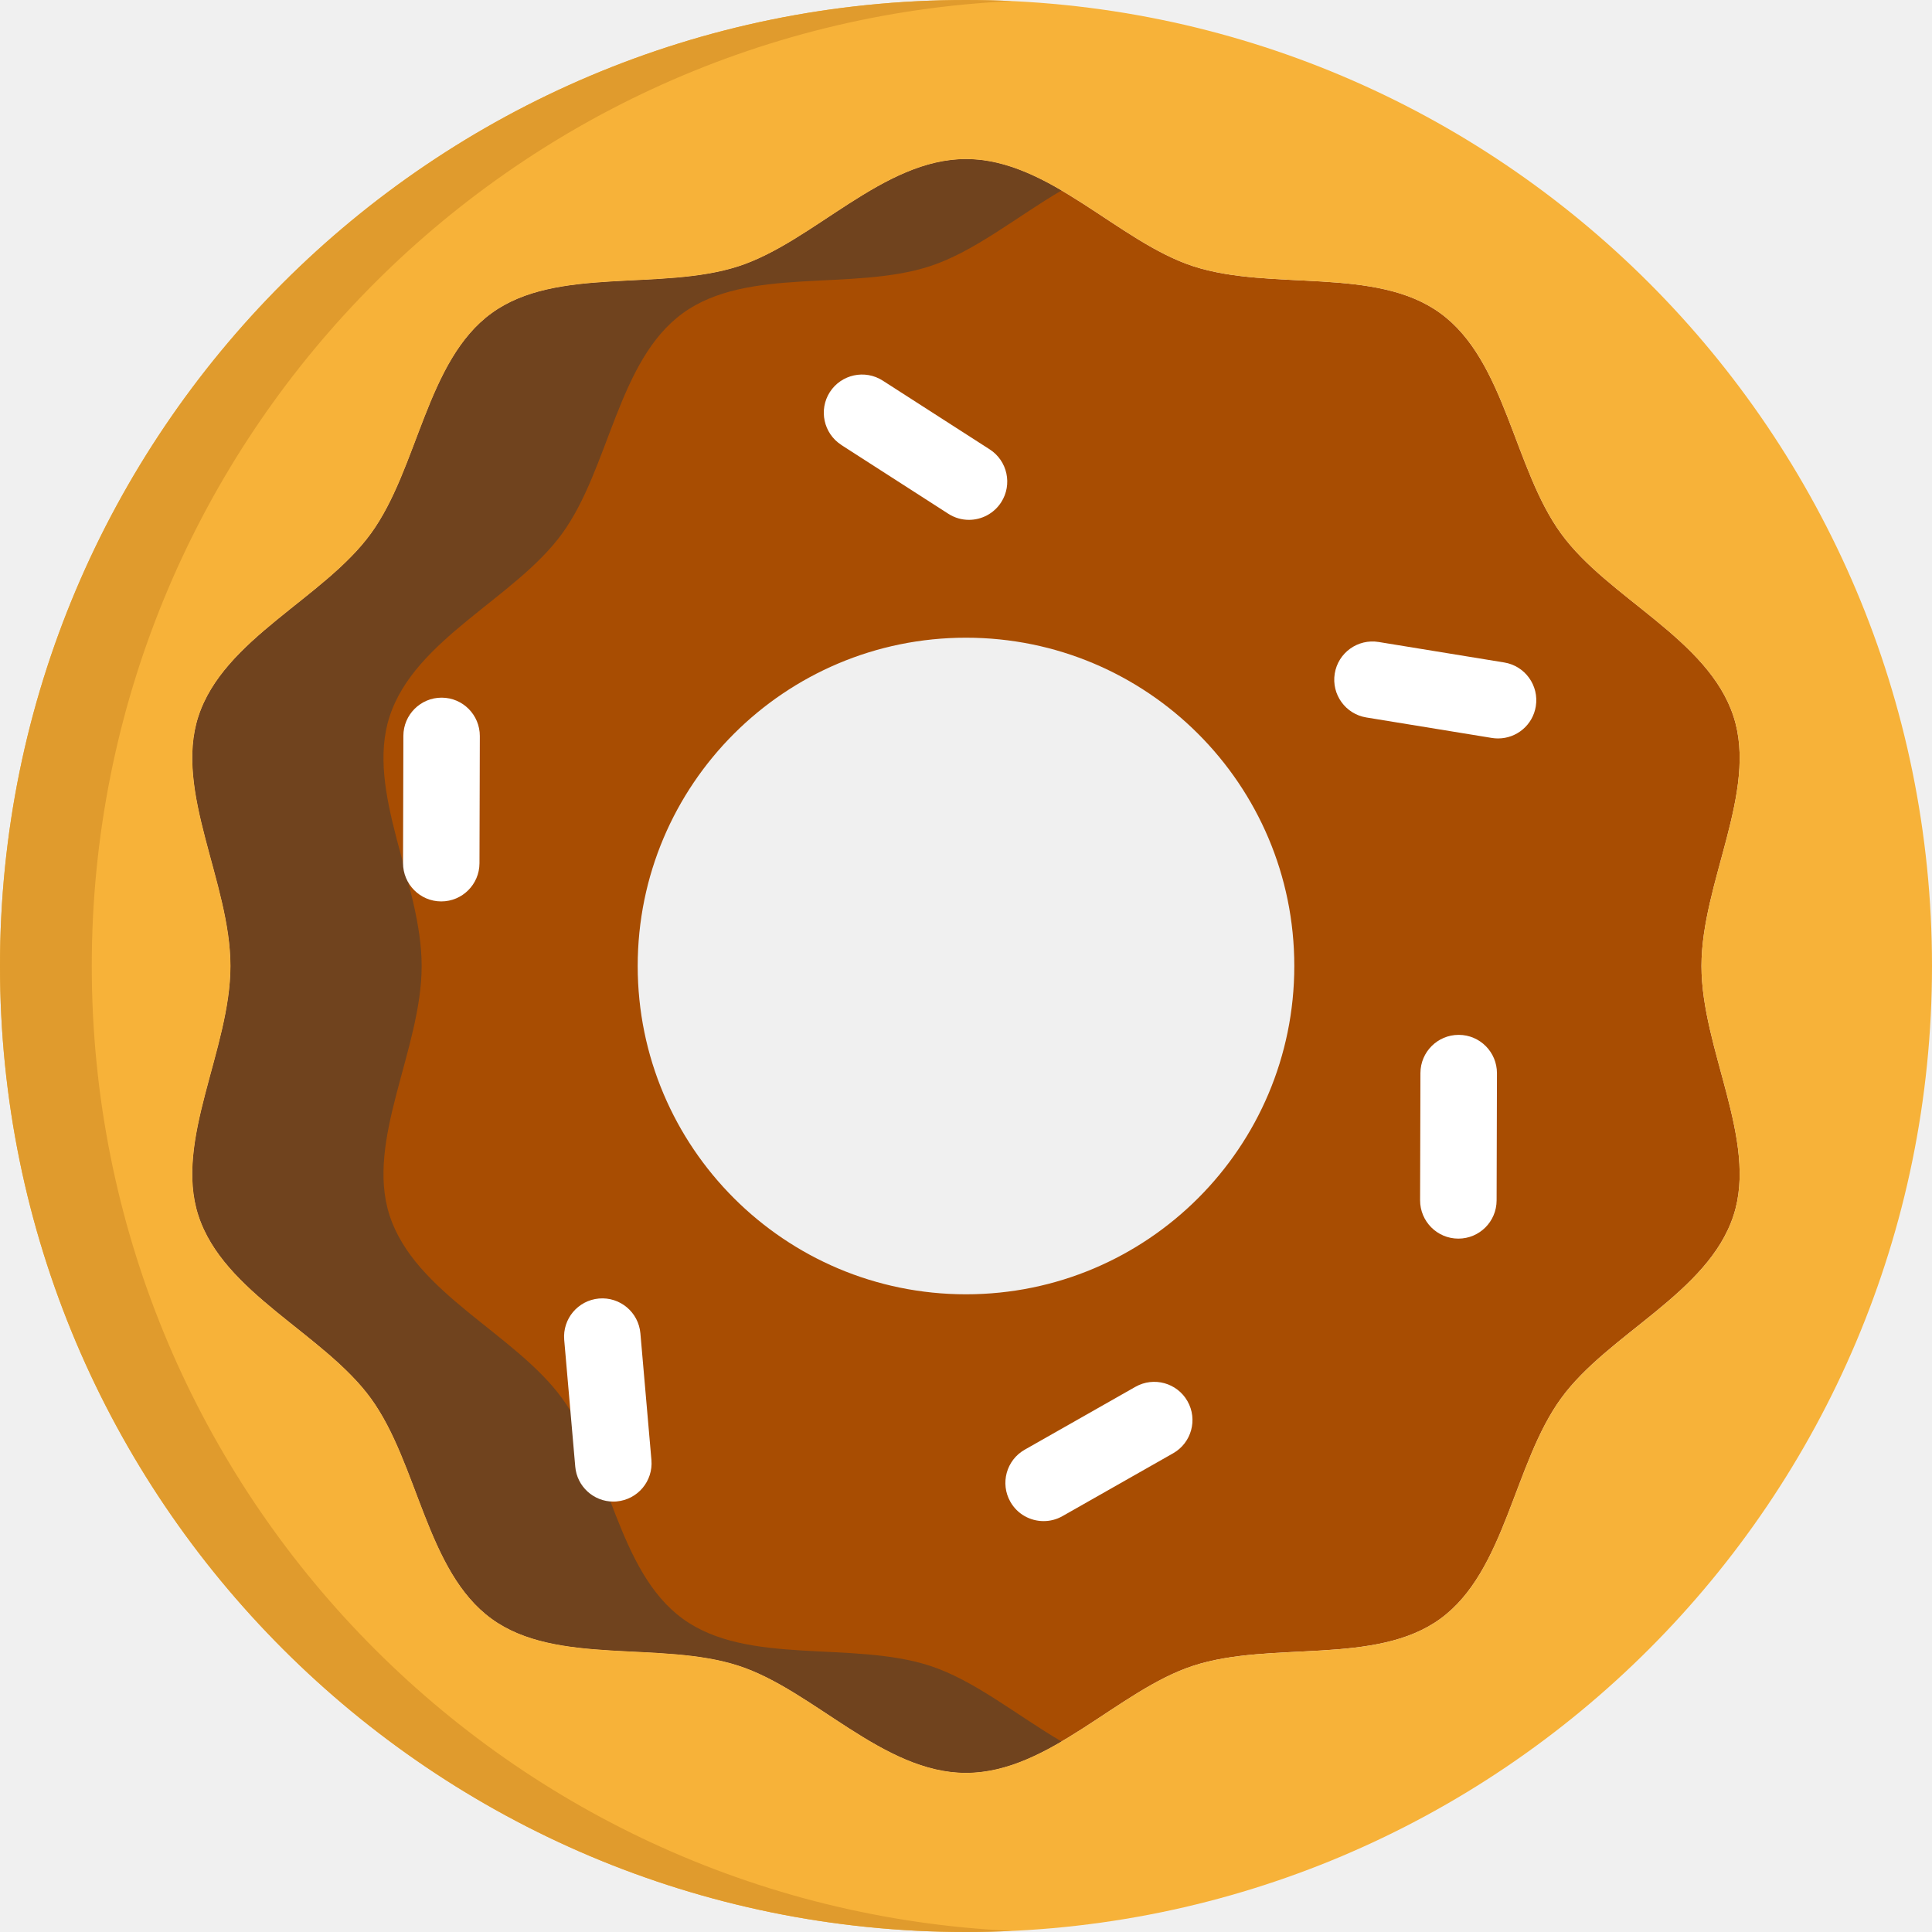
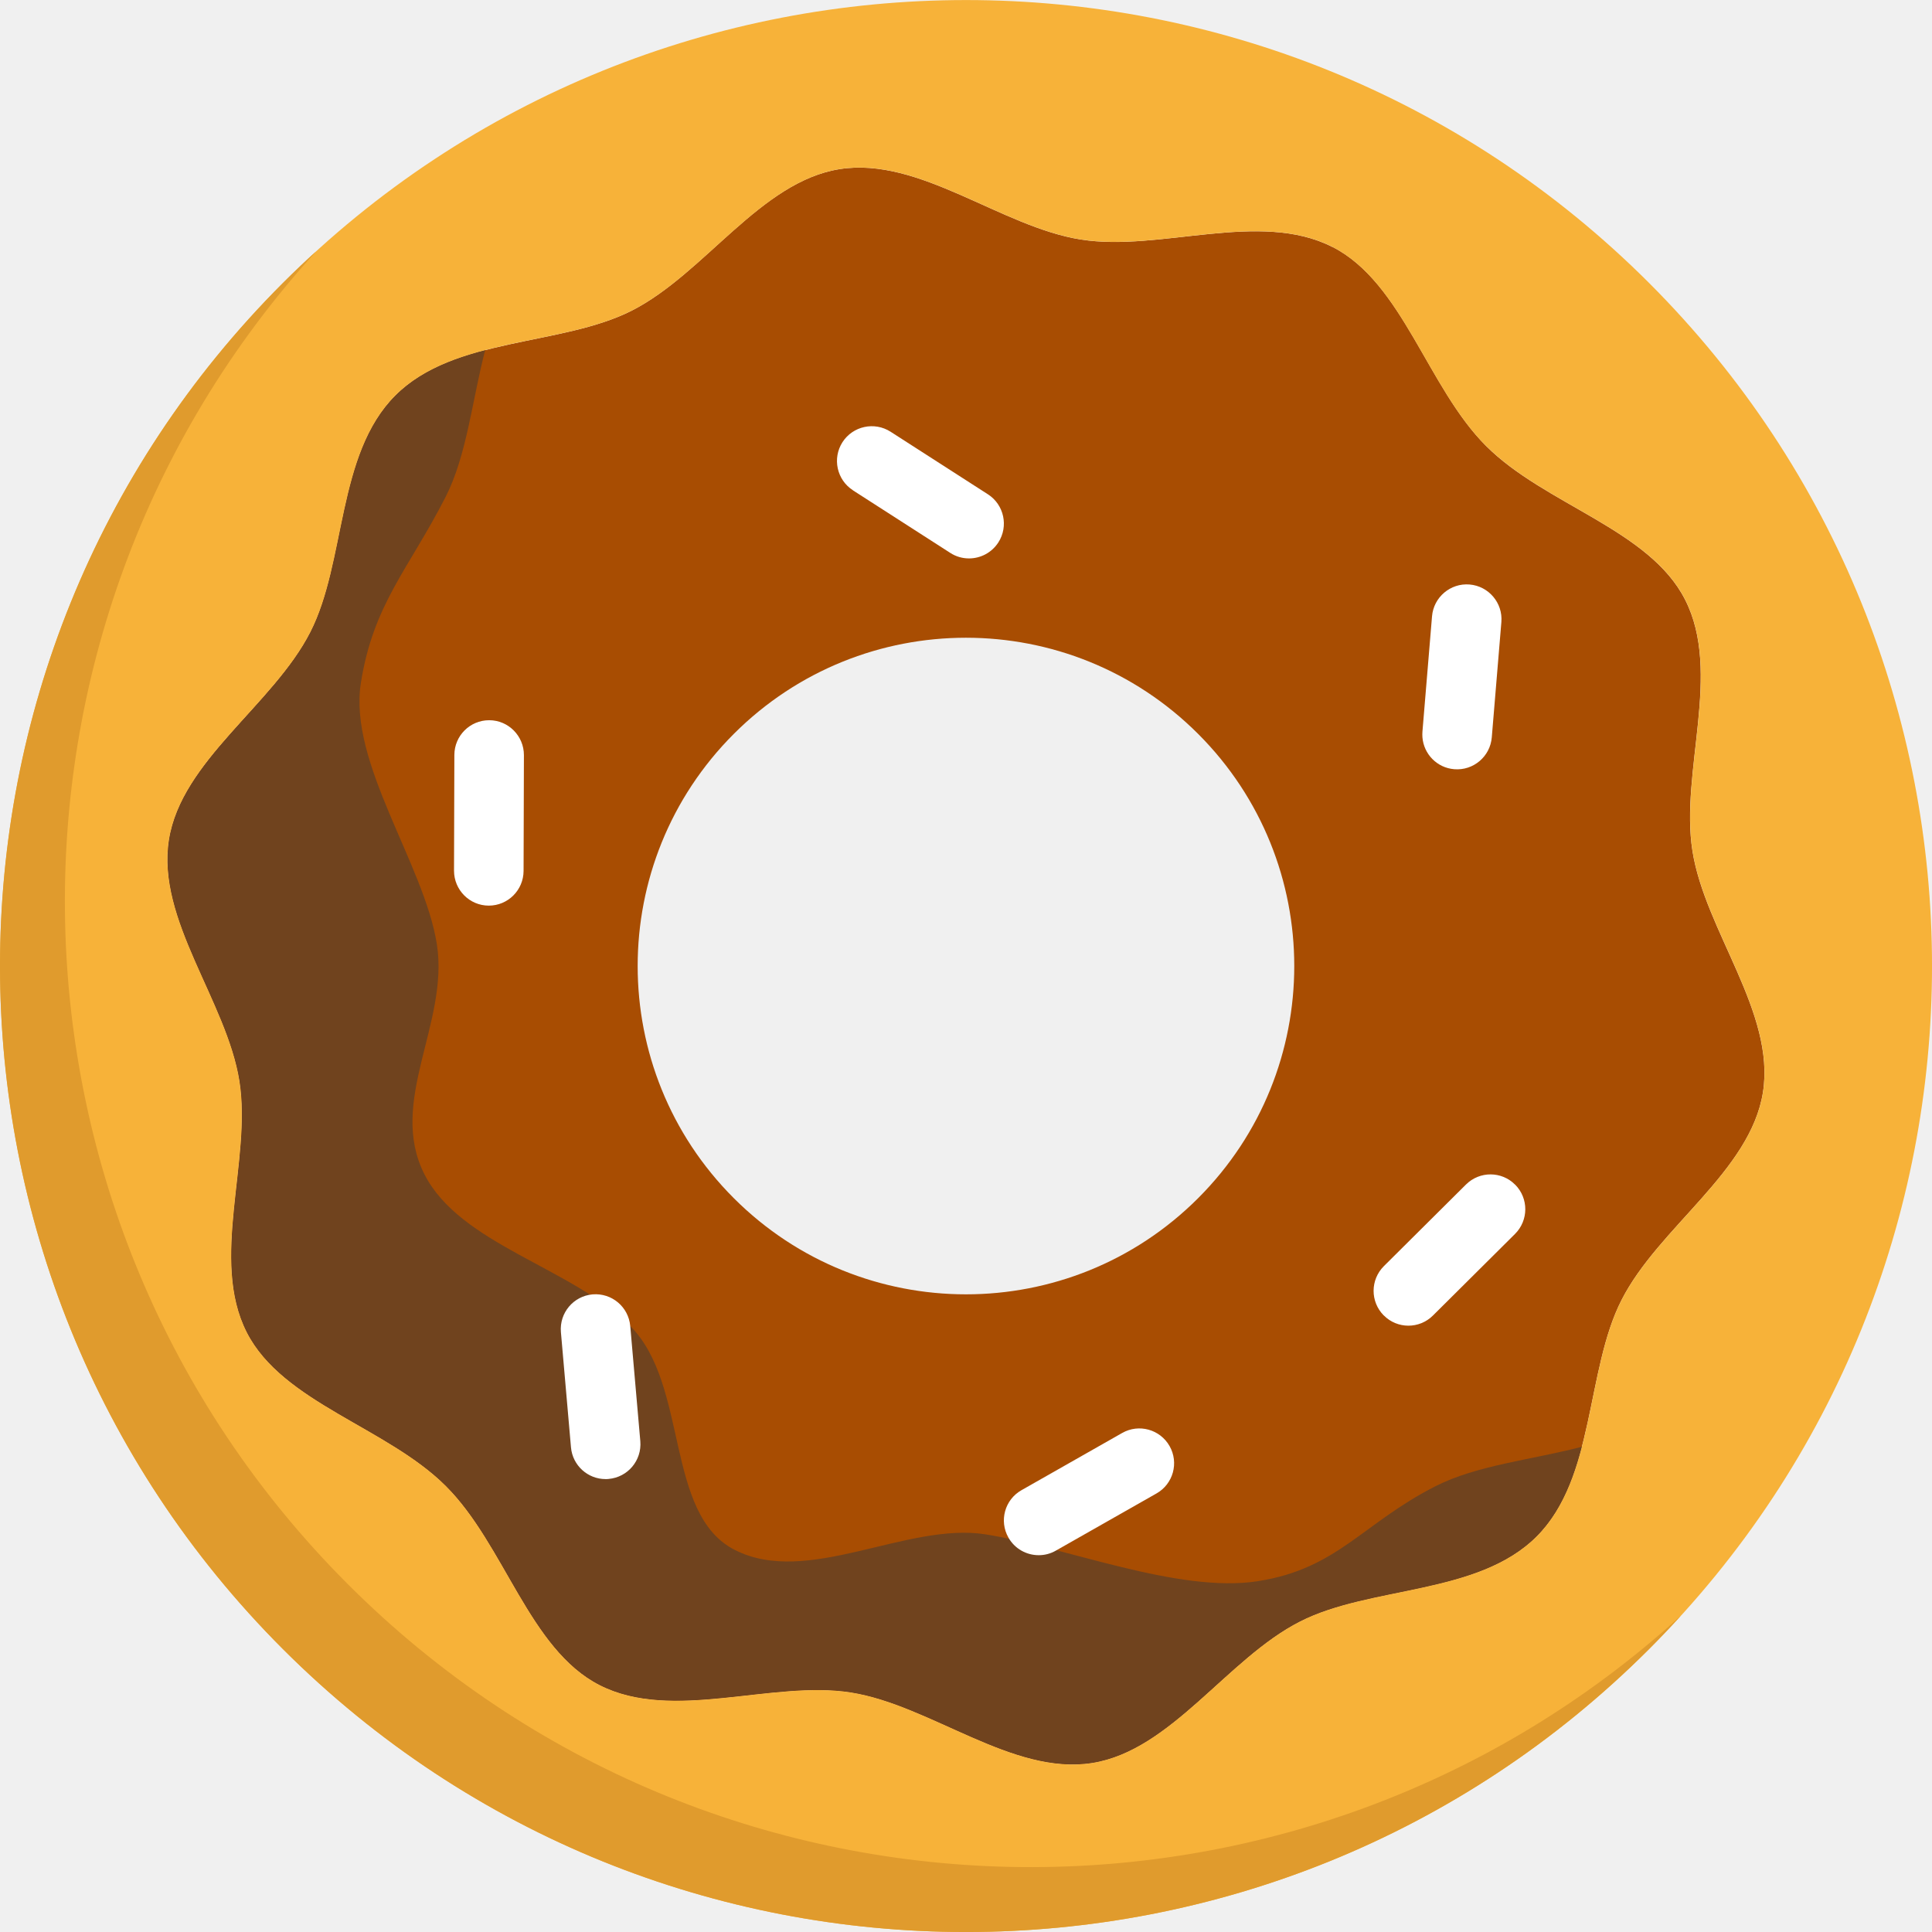
<svg xmlns="http://www.w3.org/2000/svg" id="donut" width="280" height="280" viewBox="0 0 280 280">
  <defs>
-     <style />
+     <style>
+       .cls-1 {
+         fill: #e09b2d;
+       }
+ 
+       .cls-2 {
+         fill: #f7b239;
+       }
+ 
+       .cls-3 {
+         fill: #a84d02;
+       }
+ 
+       .cls-4 {
+         fill: #fff;
+       }
+ 
+       .cls-5 {
+         fill: #70431e;
+       }
+     </style>
  </defs>
-   <path d="M251.24,103.85c3.54,10.88-4.65,24.09-4.65,36.15s8.19,25.27,4.65,36.14c-3.66,11.28-18.17,17.13-24.99,26.51-6.9,9.48-8.03,25.06-17.51,31.96-9.39,6.83-24.52,3.13-35.79,6.8-10.88,3.53-20.89,15.53-32.95,15.53s-22.07-12-32.96-15.53c-11.27-3.66-26.4.03-35.79-6.8-9.48-6.9-10.61-22.48-17.5-31.96-6.83-9.38-21.34-15.23-25-26.51-3.53-10.87,4.65-24.08,4.65-36.14s-8.18-25.27-4.65-36.15c3.66-11.27,18.17-17.12,25-26.51,6.89-9.48,8.02-25.06,17.5-31.95,9.39-6.83,24.52-3.14,35.79-6.8,10.88-3.54,20.9-15.54,32.96-15.54s22.07,12,32.95,15.54c11.27,3.66,26.4-.04,35.79,6.8,9.48,6.89,10.61,22.47,17.51,31.95,6.83,9.39,21.34,15.24,24.99,26.51ZM187.58,140c0-26.28-21.3-47.58-47.58-47.58s-47.58,21.31-47.58,47.58,21.31,47.58,47.58,47.58,47.58-21.3,47.58-47.58Z" style="fill:rgb(168, 77, 2);" />
-   <path d="M98.96,234.61c-9.48-6.9-10.61-22.48-17.5-31.96-6.83-9.38-21.34-15.23-25-26.51-3.53-10.87,4.65-24.08,4.65-36.14s-8.18-25.27-4.65-36.15c3.66-11.27,18.17-17.12,25-26.51,6.89-9.48,8.02-25.06,17.5-31.95,9.39-6.83,24.52-3.14,35.79-6.8,6.47-2.11,12.63-7.2,19.1-10.99-4.41-2.58-8.96-4.55-13.85-4.55-12.06,0-22.07,12-32.96,15.54-11.27,3.66-26.4-.04-35.79,6.8-9.48,6.89-10.61,22.47-17.5,31.95-6.83,9.39-21.34,15.24-25,26.51-3.53,10.88,4.65,24.09,4.65,36.15s-8.18,25.27-4.65,36.14c3.66,11.28,18.17,17.13,25,26.51,6.89,9.48,8.02,25.06,17.5,31.96,9.39,6.83,24.52,3.13,35.79,6.8,10.88,3.53,20.9,15.53,32.96,15.53,4.89,0,9.44-1.97,13.85-4.55-6.47-3.78-12.63-8.88-19.1-10.98-11.27-3.66-26.4.03-35.79-6.8Z" style="fill:rgb(112, 67, 30);" />
-   <path d="M140,0c77.32,0,140,62.68,140,140s-62.68,140-140,140S0,217.32,0,140,62.68,0,140,0ZM246.59,140c0-12.06,8.19-25.27,4.65-36.15-3.66-11.27-18.17-17.12-24.99-26.51-6.9-9.48-8.03-25.06-17.51-31.95-9.39-6.83-24.52-3.14-35.79-6.8-10.88-3.54-20.89-15.54-32.95-15.54s-22.07,12-32.96,15.54c-11.27,3.66-26.4-.04-35.79,6.8-9.48,6.89-10.61,22.47-17.5,31.95-6.83,9.39-21.34,15.24-25,26.51-3.53,10.88,4.65,24.09,4.65,36.15s-8.18,25.27-4.65,36.14c3.66,11.28,18.17,17.13,25,26.51,6.89,9.48,8.02,25.06,17.5,31.96,9.39,6.83,24.52,3.13,35.79,6.8,10.88,3.53,20.9,15.53,32.96,15.53s22.07-12,32.95-15.53c11.27-3.66,26.4.03,35.79-6.8,9.48-6.9,10.61-22.48,17.51-31.96,6.83-9.38,21.34-15.23,24.99-26.51,3.54-10.87-4.65-24.08-4.65-36.14Z" style="fill: #f7b239;" />
-   <path d="M13.3,140C13.3,64.9,72.41,3.63,146.65.16c-2.2-.1-4.42-.16-6.65-.16C62.68,0,0,62.68,0,140s62.68,140,140,140c2.23,0,4.44-.06,6.65-.16-74.24-3.47-133.35-64.75-133.35-139.84Z" style="fill: #e09b2d;" />
-   <g>
-     <path d="M121.93,64.49l15.51,9.97c.93.6,1.96.88,2.99.88,1.82,0,3.61-.9,4.67-2.55,1.65-2.57.91-6-1.66-7.66l-15.51-9.97c-2.57-1.65-6-.91-7.66,1.66-1.65,2.57-.91,6,1.66,7.66Z" style="fill: #fff;" />
-     <path d="M164.55,200.99l-16.04,9.11c-2.66,1.51-3.59,4.89-2.08,7.55,1.02,1.8,2.89,2.8,4.82,2.8.93,0,1.87-.23,2.73-.72l16.04-9.11c2.66-1.51,3.59-4.89,2.08-7.55-1.51-2.66-4.89-3.59-7.55-2.08Z" style="fill: #fff;" />
-     <path d="M92.81,193.23c-.27-3.05-2.95-5.3-6-5.04-3.05.27-5.3,2.95-5.04,6l1.6,18.37c.25,2.88,2.67,5.06,5.51,5.06.16,0,.32,0,.49-.02,3.05-.27,5.3-2.95,5.04-6l-1.6-18.37Z" style="fill: #fff;" />
-     <path d="M64.02,101.11h-.02c-3.05,0-5.53,2.47-5.54,5.53l-.05,18.44c0,3.06,2.46,5.55,5.52,5.56h.02c3.05,0,5.53-2.47,5.54-5.53l.05-18.44c0-3.06-2.46-5.55-5.52-5.56Z" style="fill: #fff;" />
-     <path d="M218,96.01l-18.2-2.97c-3.02-.49-5.87,1.56-6.36,4.58-.49,3.02,1.56,5.87,4.58,6.36l18.2,2.97c.3.05.6.07.9.07,2.67,0,5.02-1.93,5.46-4.65.49-3.02-1.56-5.87-4.58-6.36Z" style="fill: #fff;" />
-     <path d="M211.42,149.98h-.02c-3.05,0-5.53,2.47-5.54,5.53l-.05,18.44c0,3.06,2.46,5.55,5.53,5.56h.02c3.05,0,5.53-2.47,5.54-5.53l.05-18.44c0-3.06-2.46-5.55-5.53-5.56Z" style="fill: #fff;" />
+   <g id="glaze">
+     <path class="cls-3" d="M193.1,35.78c10.2,5.19,13.75,20.32,22.27,28.85,8.53,8.53,23.66,12.08,28.84,22.27,5.39,10.56-.74,24.96,1.07,36.42,1.82,11.58,12.04,23.4,10.22,34.98-1.81,11.47-15.13,19.55-20.5,30.12-5.2,10.19-3.79,25.75-12.32,34.28-8.53,8.53-24.09,7.12-34.29,12.32-10.56,5.38-18.65,18.69-30.12,20.5-11.58,1.82-23.4-8.39-34.97-10.22-11.46-1.8-25.86,4.32-36.42-1.07-10.18-5.19-13.74-20.32-22.27-28.84-8.53-8.53-23.65-12.08-28.85-22.27-5.38-10.56.74-24.95-1.07-36.42-1.83-11.58-12.05-23.39-10.22-34.97,1.81-11.47,15.12-19.56,20.5-30.12,5.19-10.2,3.79-25.77,12.32-34.29s24.09-7.12,34.29-12.31c10.56-5.38,18.64-18.7,30.12-20.5,11.58-1.83,23.39,8.39,34.97,10.21,11.47,1.81,25.87-4.31,36.42,1.07h0ZM173.64,106.36c-18.58-18.58-48.71-18.58-67.29,0s-18.58,48.71,0,67.29,48.71,18.58,67.29,0,18.58-48.71,0-67.29Z" />
+     <path class="cls-5" d="M182.36,229.15c-11.58,1.82-27.95-4.95-39.53-6.78-11.46-1.8-25.79,7.64-36.35,2.25-10.18-5.19-6.62-23.91-15.14-32.44-8.53-8.53-24.63-11.79-29.82-21.98-5.38-10.56,3.6-21.91,1.79-33.38-1.83-11.58-12.84-26.26-11.01-37.84,1.81-11.47,6.9-16.43,12.29-26.98,3.08-6.07,3.84-14.02,5.73-21.28-4.94,1.29-9.55,3.12-13.01,6.58-8.53,8.53-7.12,24.09-12.32,34.29-5.38,10.56-18.7,18.64-20.5,30.12-1.83,11.58,8.39,23.39,10.22,34.97,1.81,11.47-4.31,25.87,1.07,36.42,5.2,10.19,20.32,13.75,28.85,22.27s12.08,23.65,22.27,28.84c10.56,5.39,24.96-.74,36.42,1.07,11.58,1.83,23.39,12.05,34.97,10.22,11.47-1.81,19.55-15.13,30.12-20.5,10.19-5.2,25.76-3.8,34.29-12.32,3.46-3.46,5.28-8.07,6.58-13.01-7.25,1.9-15.21,2.65-21.27,5.74-10.56,5.38-14.16,11.92-25.63,13.73Z" />
+   </g>
+   <g id="dough">
+     <path class="cls-2" d="M41.01,41.01c54.67-54.67,143.32-54.67,197.99,0s54.67,143.32,0,197.99-143.32,54.67-197.99,0-54.67-143.32,0-197.99ZM215.37,64.63c-8.53-8.53-12.08-23.66-22.27-28.85-10.56-5.38-24.95.74-36.42-1.07-11.58-1.82-23.4-12.04-34.97-10.21-11.47,1.81-19.56,15.12-30.12,20.5-10.2,5.19-25.76,3.78-34.29,12.31s-7.12,24.09-12.32,34.29c-5.38,10.56-18.7,18.64-20.5,30.12-1.83,11.58,8.39,23.39,10.22,34.97,1.81,11.47-4.31,25.87,1.07,36.42,5.2,10.19,20.32,13.75,28.85,22.27s12.08,23.65,22.27,28.84c10.56,5.39,24.96-.74,36.42,1.07,11.58,1.83,23.39,12.05,34.97,10.22,11.47-1.81,19.55-15.13,30.12-20.5,10.19-5.2,25.76-3.8,34.29-12.32,8.53-8.53,7.12-24.09,12.32-34.28,5.38-10.56,18.69-18.65,20.5-30.12,1.82-11.58-8.39-23.4-10.22-34.98-1.8-11.46,4.32-25.86-1.07-36.42-5.18-10.19-20.32-13.74-28.84-22.27Z" />
+     <path class="cls-1" d="M50.41,229.59C-2.69,176.49-4.22,91.37,45.82,36.42c-1.63,1.48-3.24,3.01-4.82,4.59-54.67,54.67-54.67,143.32,0,197.99s143.32,54.67,197.99,0c1.58-1.58,3.1-3.18,4.59-4.82-54.95,50.04-140.08,48.51-193.17-4.59h0Z" />
+   </g>
+   <g id="sugar">
+     <path class="cls-4" d="M123.61,71.06l14.11,9.07c.85.55,1.78.8,2.72.8,1.66,0,3.28-.82,4.25-2.32,1.5-2.34.83-5.46-1.51-6.97l-14.11-9.07c-2.34-1.5-5.46-.83-6.97,1.51-1.5,2.34-.83,5.46,1.51,6.97h0Z" />
+     <path class="cls-4" d="M162.63,207.68l-14.59,8.29c-2.42,1.37-3.27,4.45-1.89,6.87.93,1.64,2.63,2.55,4.39,2.55.85,0,1.7-.21,2.48-.66l14.59-8.29c2.42-1.37,3.27-4.45,1.89-6.87s-4.45-3.27-6.87-1.89h0Z" />
+     <path class="cls-4" d="M91.34,192.18c-.25-2.78-2.68-4.82-5.46-4.59-2.78.25-4.82,2.68-4.59,5.46l1.46,16.71c.23,2.62,2.43,4.6,5.01,4.6.15,0,.29,0,.45-.02,2.78-.25,4.82-2.68,4.59-5.46l-1.46-16.71Z" />
+     <path class="cls-4" d="M70.91,104.38h-.02c-2.78,0-5.03,2.25-5.04,5.03l-.05,16.78c0,2.78,2.24,5.05,5.02,5.06h.02c2.78,0,5.03-2.25,5.04-5.03l.05-16.78c0-2.78-2.24-5.05-5.02-5.06Z" />
+     <path class="cls-4" d="M216.2,106.87l1.39-16.72c.23-2.77-1.84-5.21-4.61-5.44-2.77-.23-5.21,1.84-5.44,4.61l-1.39,16.72c-.02.28-.02.55,0,.82.19,2.42,2.11,4.42,4.61,4.62,2.77.23,5.21-1.84,5.44-4.61Z" />
+     <path class="cls-4" d="M219.59,171.69h-.01c-1.96-1.98-5.15-1.98-7.12-.02l-11.9,11.83c-1.97,1.97-1.99,5.15-.02,7.14h.01c1.96,1.98,5.15,1.98,7.12.02l11.9-11.83c1.97-1.97,1.99-5.15.02-7.14Z" />
  </g>
</svg>
